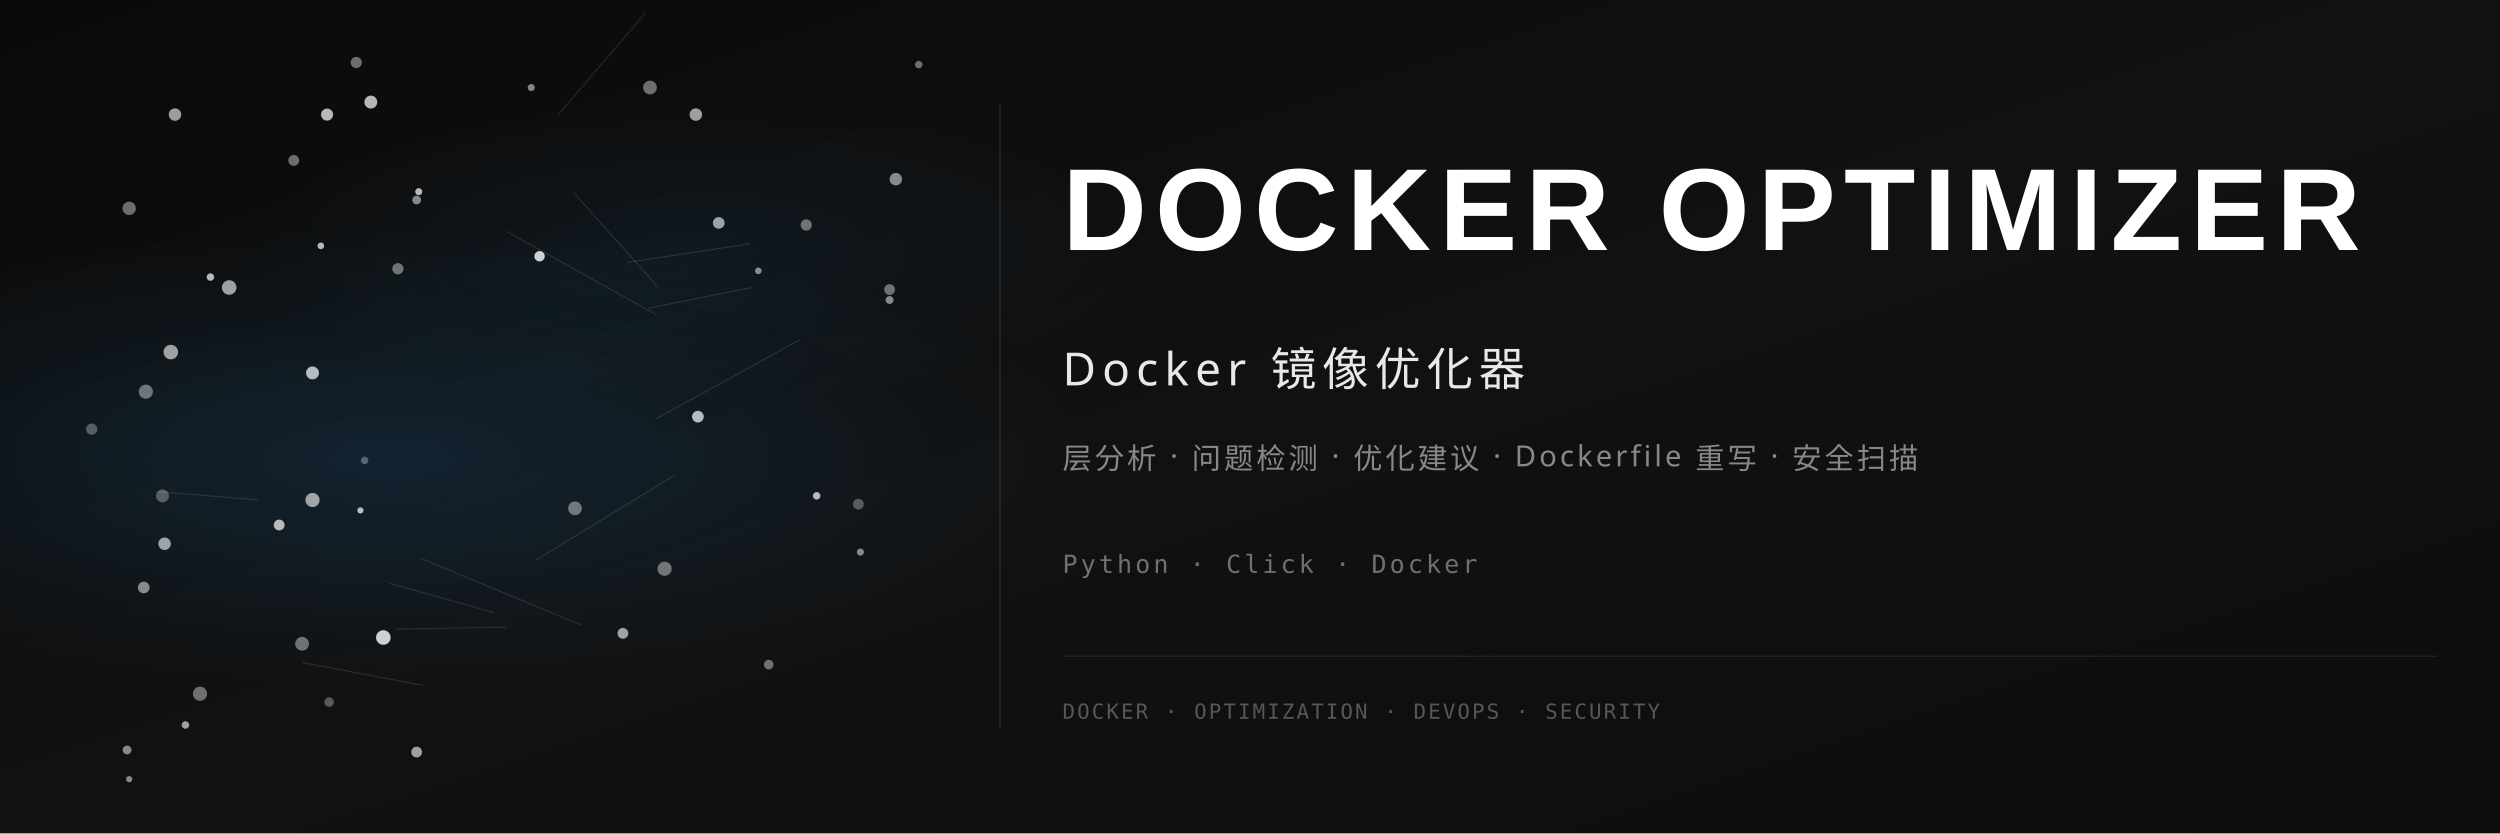
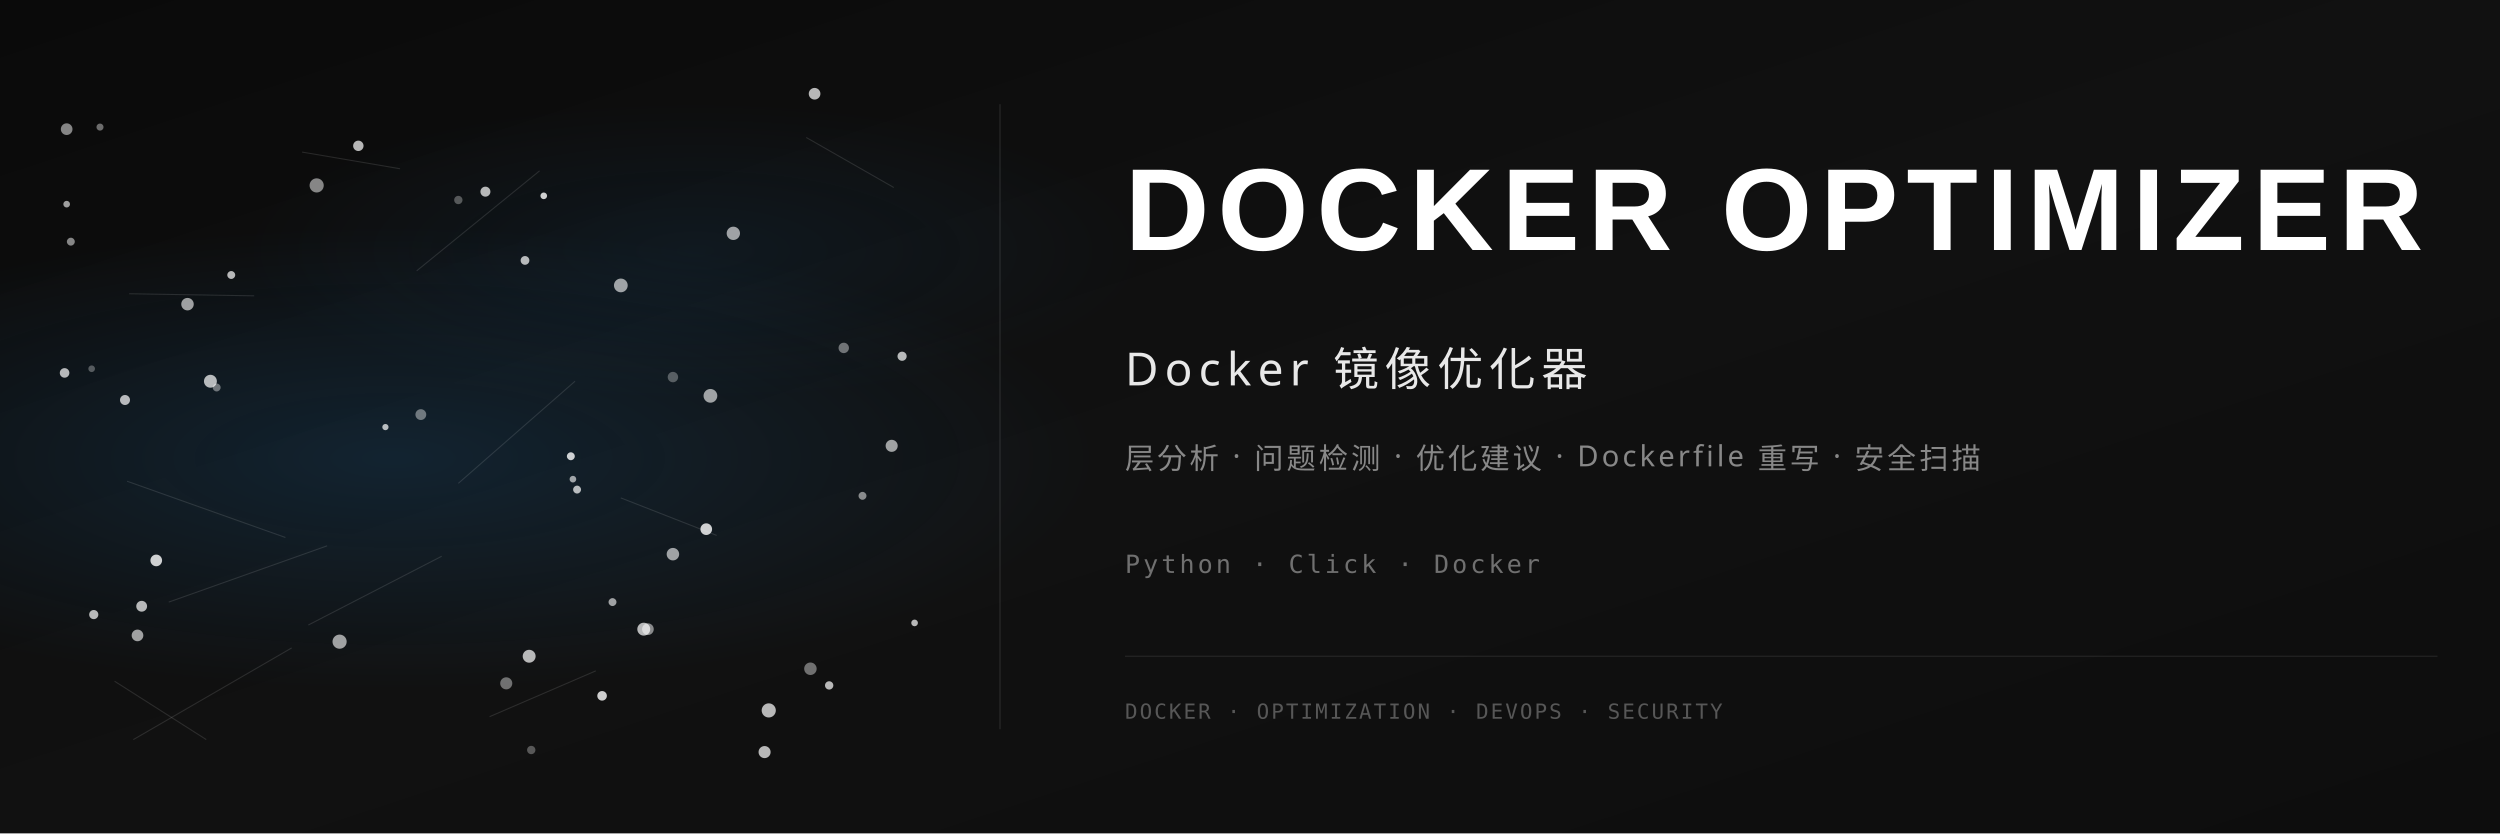
<svg xmlns="http://www.w3.org/2000/svg" viewBox="0 0 1200 400" width="1200" height="400">
  <defs>
    <linearGradient id="bg" x1="0%" y1="0%" x2="100%" y2="100%">
      <stop offset="0%" style="stop-color:#0a0a0a" />
      <stop offset="50%" style="stop-color:#111111" />
      <stop offset="100%" style="stop-color:#0d0d0d" />
    </linearGradient>
    <radialGradient id="glow1" cx="16%" cy="55%" r="28%">
      <stop offset="0%" style="stop-color:#2496ED;stop-opacity:0.15" />
      <stop offset="100%" style="stop-color:#2496ED;stop-opacity:0" />
    </radialGradient>
    <radialGradient id="glow2" cx="28%" cy="30%" r="18%">
      <stop offset="0%" style="stop-color:#2496ED;stop-opacity:0.08" />
      <stop offset="100%" style="stop-color:#2496ED;stop-opacity:0" />
    </radialGradient>
  </defs>
  <rect width="1200" height="400" fill="url(#bg)" />
  <rect width="1200" height="400" fill="url(#glow1)" />
  <rect width="1200" height="400" fill="url(#glow2)" />
-   <circle cx="200" cy="96" r="2.1" fill="white" opacity="0.5" />
-   <circle cx="62" cy="374" r="1.5" fill="white" opacity="0.5" />
-   <circle cx="84" cy="55" r="3.0" fill="white" opacity="0.6" />
-   <circle cx="89" cy="348" r="1.8" fill="white" opacity="0.6" />
-   <circle cx="134" cy="252" r="2.6" fill="white" opacity="0.7" />
-   <circle cx="79" cy="261" r="3.0" fill="white" opacity="0.6" />
-   <circle cx="276" cy="244" r="3.3" fill="white" opacity="0.4" />
-   <circle cx="61" cy="360" r="2.1" fill="white" opacity="0.5" />
-   <circle cx="387" cy="108" r="2.7" fill="white" opacity="0.4" />
-   <circle cx="175" cy="221" r="1.8" fill="white" opacity="0.3" />
-   <circle cx="413" cy="265" r="1.7" fill="white" opacity="0.5" />
-   <circle cx="141" cy="77" r="2.6" fill="white" opacity="0.4" />
-   <circle cx="392" cy="238" r="1.8" fill="white" opacity="0.7" />
-   <circle cx="62" cy="100" r="3.2" fill="white" opacity="0.4" />
-   <circle cx="171" cy="30" r="2.7" fill="white" opacity="0.4" />
-   <circle cx="441" cy="31" r="1.8" fill="white" opacity="0.4" />
-   <circle cx="427" cy="139" r="2.6" fill="white" opacity="0.4" />
-   <circle cx="157" cy="55" r="2.9" fill="white" opacity="0.7" />
-   <circle cx="364" cy="130" r="1.6" fill="white" opacity="0.5" />
-   <circle cx="96" cy="333" r="3.4" fill="white" opacity="0.4" />
-   <circle cx="44" cy="206" r="2.7" fill="white" opacity="0.3" />
-   <circle cx="345" cy="107" r="2.8" fill="white" opacity="0.6" />
-   <circle cx="334" cy="55" r="3.0" fill="white" opacity="0.6" />
-   <circle cx="299" cy="304" r="2.6" fill="white" opacity="0.6" />
-   <circle cx="69" cy="282" r="2.8" fill="white" opacity="0.5" />
-   <circle cx="110" cy="138" r="3.5" fill="white" opacity="0.6" />
-   <circle cx="150" cy="179" r="3.1" fill="white" opacity="0.7" />
-   <circle cx="319" cy="273" r="3.4" fill="white" opacity="0.4" />
-   <circle cx="201" cy="92" r="1.7" fill="white" opacity="0.7" />
-   <circle cx="412" cy="242" r="2.6" fill="white" opacity="0.3" />
-   <circle cx="312" cy="42" r="3.3" fill="white" opacity="0.4" />
-   <circle cx="184" cy="306" r="3.5" fill="white" opacity="0.8" />
-   <circle cx="82" cy="169" r="3.5" fill="white" opacity="0.6" />
-   <circle cx="255" cy="42" r="1.7" fill="white" opacity="0.5" />
-   <circle cx="191" cy="129" r="2.7" fill="white" opacity="0.4" />
-   <circle cx="259" cy="123" r="2.5" fill="white" opacity="0.8" />
-   <circle cx="369" cy="319" r="2.3" fill="white" opacity="0.4" />
-   <circle cx="430" cy="86" r="3.0" fill="white" opacity="0.5" />
-   <circle cx="154" cy="118" r="1.6" fill="white" opacity="0.7" />
-   <circle cx="178" cy="49" r="3.1" fill="white" opacity="0.7" />
-   <circle cx="335" cy="200" r="2.8" fill="white" opacity="0.7" />
-   <circle cx="150" cy="240" r="3.4" fill="white" opacity="0.6" />
-   <circle cx="78" cy="238" r="3.1" fill="white" opacity="0.3" />
-   <circle cx="200" cy="361" r="2.6" fill="white" opacity="0.6" />
-   <circle cx="70" cy="188" r="3.4" fill="white" opacity="0.4" />
-   <circle cx="101" cy="133" r="1.8" fill="white" opacity="0.7" />
-   <circle cx="145" cy="309" r="3.3" fill="white" opacity="0.4" />
-   <circle cx="158" cy="337" r="2.3" fill="white" opacity="0.3" />
-   <circle cx="427" cy="144" r="1.9" fill="white" opacity="0.5" />
-   <circle cx="173" cy="245" r="1.5" fill="white" opacity="0.7" />
-   <line x1="257" y1="269" x2="324" y2="228" stroke="white" stroke-width="0.5" opacity="0.12" />
-   <line x1="187" y1="280" x2="237" y2="294" stroke="white" stroke-width="0.5" opacity="0.12" />
-   <line x1="190" y1="302" x2="243" y2="301" stroke="white" stroke-width="0.5" opacity="0.12" />
-   <line x1="76" y1="236" x2="124" y2="240" stroke="white" stroke-width="0.5" opacity="0.12" />
-   <line x1="268" y1="55" x2="310" y2="6" stroke="white" stroke-width="0.5" opacity="0.12" />
-   <line x1="145" y1="318" x2="203" y2="329" stroke="white" stroke-width="0.5" opacity="0.12" />
-   <line x1="311" y1="148" x2="361" y2="138" stroke="white" stroke-width="0.5" opacity="0.12" />
-   <line x1="301" y1="126" x2="360" y2="117" stroke="white" stroke-width="0.5" opacity="0.12" />
-   <line x1="275" y1="92" x2="316" y2="138" stroke="white" stroke-width="0.5" opacity="0.12" />
-   <line x1="243" y1="111" x2="315" y2="151" stroke="white" stroke-width="0.5" opacity="0.12" />
-   <line x1="315" y1="201" x2="384" y2="163" stroke="white" stroke-width="0.5" opacity="0.12" />
-   <line x1="202" y1="268" x2="279" y2="300" stroke="white" stroke-width="0.5" opacity="0.12" />
+   <circle cx="398" cy="329" r="2.0" fill="white" opacity="0.7" />
+   <circle cx="261" cy="94" r="1.6" fill="white" opacity="0.8" />
+   <circle cx="104" cy="186" r="1.9" fill="white" opacity="0.4" />
+   <circle cx="405" cy="167" r="2.5" fill="white" opacity="0.4" />
+   <circle cx="202" cy="199" r="2.6" fill="white" opacity="0.4" />
+   <circle cx="275" cy="230" r="1.6" fill="white" opacity="0.6" />
+   <circle cx="289" cy="334" r="2.3" fill="white" opacity="0.8" />
+   <circle cx="439" cy="299" r="1.6" fill="white" opacity="0.7" />
+   <circle cx="254" cy="315" r="3.1" fill="white" opacity="0.7" />
+   <circle cx="101" cy="183" r="3.1" fill="white" opacity="0.7" />
+   <circle cx="90" cy="146" r="3.0" fill="white" opacity="0.6" />
+   <circle cx="163" cy="308" r="3.4" fill="white" opacity="0.6" />
+   <circle cx="298" cy="137" r="3.3" fill="white" opacity="0.6" />
+   <circle cx="255" cy="360" r="2.0" fill="white" opacity="0.3" />
+   <circle cx="243" cy="328" r="2.9" fill="white" opacity="0.4" />
+   <circle cx="66" cy="305" r="2.8" fill="white" opacity="0.6" />
+   <circle cx="352" cy="112" r="3.2" fill="white" opacity="0.6" />
+   <circle cx="341" cy="190" r="3.3" fill="white" opacity="0.6" />
+   <circle cx="111" cy="132" r="1.9" fill="white" opacity="0.7" />
+   <circle cx="323" cy="266" r="3.0" fill="white" opacity="0.6" />
+   <circle cx="60" cy="192" r="2.4" fill="white" opacity="0.7" />
+   <circle cx="277" cy="235" r="1.9" fill="white" opacity="0.7" />
+   <circle cx="31" cy="179" r="2.3" fill="white" opacity="0.7" />
+   <circle cx="369" cy="341" r="3.4" fill="white" opacity="0.7" />
+   <circle cx="32" cy="62" r="2.8" fill="white" opacity="0.5" />
+   <circle cx="220" cy="96" r="2.0" fill="white" opacity="0.3" />
+   <circle cx="75" cy="269" r="2.8" fill="white" opacity="0.8" />
+   <circle cx="367" cy="361" r="2.9" fill="white" opacity="0.7" />
+   <circle cx="391" cy="45" r="2.8" fill="white" opacity="0.7" />
+   <circle cx="294" cy="289" r="1.9" fill="white" opacity="0.6" />
+   <circle cx="389" cy="321" r="3.0" fill="white" opacity="0.4" />
+   <circle cx="45" cy="295" r="2.2" fill="white" opacity="0.7" />
+   <circle cx="34" cy="116" r="1.9" fill="white" opacity="0.5" />
+   <circle cx="414" cy="238" r="1.9" fill="white" opacity="0.5" />
+   <circle cx="311" cy="302" r="2.8" fill="white" opacity="0.5" />
+   <circle cx="339" cy="254" r="2.8" fill="white" opacity="0.8" />
+   <circle cx="32" cy="98" r="1.6" fill="white" opacity="0.6" />
+   <circle cx="152" cy="89" r="3.4" fill="white" opacity="0.5" />
+   <circle cx="428" cy="214" r="2.9" fill="white" opacity="0.6" />
+   <circle cx="274" cy="219" r="1.9" fill="white" opacity="0.8" />
+   <circle cx="323" cy="181" r="2.5" fill="white" opacity="0.3" />
+   <circle cx="185" cy="205" r="1.5" fill="white" opacity="0.7" />
+   <circle cx="233" cy="92" r="2.4" fill="white" opacity="0.7" />
+   <circle cx="172" cy="70" r="2.5" fill="white" opacity="0.7" />
+   <circle cx="44" cy="177" r="1.6" fill="white" opacity="0.3" />
+   <circle cx="48" cy="61" r="1.7" fill="white" opacity="0.4" />
+   <circle cx="68" cy="291" r="2.6" fill="white" opacity="0.7" />
+   <circle cx="252" cy="125" r="2.1" fill="white" opacity="0.7" />
+   <circle cx="433" cy="171" r="2.2" fill="white" opacity="0.7" />
+   <circle cx="309" cy="302" r="3.1" fill="white" opacity="0.7" />
+   <line x1="298" y1="239" x2="344" y2="257" stroke="white" stroke-width="0.5" opacity="0.12" />
+   <line x1="81" y1="289" x2="157" y2="262" stroke="white" stroke-width="0.5" opacity="0.12" />
+   <line x1="61" y1="231" x2="137" y2="258" stroke="white" stroke-width="0.5" opacity="0.12" />
+   <line x1="235" y1="344" x2="286" y2="322" stroke="white" stroke-width="0.5" opacity="0.12" />
+   <line x1="145" y1="73" x2="192" y2="81" stroke="white" stroke-width="0.5" opacity="0.12" />
+   <line x1="62" y1="141" x2="122" y2="142" stroke="white" stroke-width="0.5" opacity="0.12" />
+   <line x1="55" y1="327" x2="99" y2="355" stroke="white" stroke-width="0.5" opacity="0.12" />
+   <line x1="148" y1="300" x2="212" y2="267" stroke="white" stroke-width="0.5" opacity="0.12" />
+   <line x1="220" y1="232" x2="276" y2="183" stroke="white" stroke-width="0.5" opacity="0.12" />
+   <line x1="387" y1="66" x2="429" y2="90" stroke="white" stroke-width="0.5" opacity="0.12" />
+   <line x1="64" y1="355" x2="140" y2="311" stroke="white" stroke-width="0.5" opacity="0.12" />
+   <line x1="200" y1="130" x2="259" y2="82" stroke="white" stroke-width="0.5" opacity="0.12" />
  <line x1="480" y1="50" x2="480" y2="350" stroke="white" stroke-width="0.5" opacity="0.12" />
-   <text x="510" y="120" font-family="'SF Pro Display','Helvetica Neue',Arial,sans-serif" font-size="56" font-weight="800" fill="white" letter-spacing="4">DOCKER OPTIMIZER</text>
-   <text x="510" y="185" font-family="'Noto Sans SC','PingFang SC','Microsoft YaHei',sans-serif" font-size="22" font-weight="500" fill="white" opacity="0.9" letter-spacing="3">Docker 镜像优化器</text>
-   <text x="510" y="225" font-family="'Noto Sans SC','PingFang SC','Microsoft YaHei',sans-serif" font-size="14" font-weight="300" fill="white" opacity="0.5" letter-spacing="1.5">层分析 · 问题检测 · 优化建议 · Dockerfile 重写 · 安全扫描</text>
-   <text x="510" y="275" font-family="'SF Mono','Fira Code','Consolas',monospace" font-size="12" fill="white" opacity="0.4" letter-spacing="1.5">Python · Click · Docker</text>
-   <line x1="510" y1="315" x2="1170" y2="315" stroke="white" stroke-width="0.5" opacity="0.1" />
-   <text x="510" y="345" font-family="'SF Mono','Fira Code','Consolas',monospace" font-size="10" fill="white" opacity="0.3" letter-spacing="1">DOCKER · OPTIMIZATION · DEVOPS · SECURITY</text>
+   <text x="540" y="120" font-family="'SF Pro Display','Helvetica Neue',Arial,sans-serif" font-size="56" font-weight="800" fill="white" letter-spacing="4">DOCKER OPTIMIZER</text>
+   <text x="540" y="185" font-family="'Noto Sans SC','PingFang SC','Microsoft YaHei',sans-serif" font-size="22" font-weight="500" fill="white" opacity="0.9" letter-spacing="3">Docker 镜像优化器</text>
+   <text x="540" y="225" font-family="'Noto Sans SC','PingFang SC','Microsoft YaHei',sans-serif" font-size="14" font-weight="300" fill="white" opacity="0.5" letter-spacing="1.5">层分析 · 问题检测 · 优化建议 · Dockerfile 重写 · 安全扫描</text>
+   <text x="540" y="275" font-family="'SF Mono','Fira Code','Consolas',monospace" font-size="12" fill="white" opacity="0.4" letter-spacing="1.5">Python · Click · Docker</text>
+   <line x1="540" y1="315" x2="1170" y2="315" stroke="white" stroke-width="0.5" opacity="0.1" />
+   <text x="540" y="345" font-family="'SF Mono','Fira Code','Consolas',monospace" font-size="10" fill="white" opacity="0.3" letter-spacing="1">DOCKER · OPTIMIZATION · DEVOPS · SECURITY</text>
</svg>
